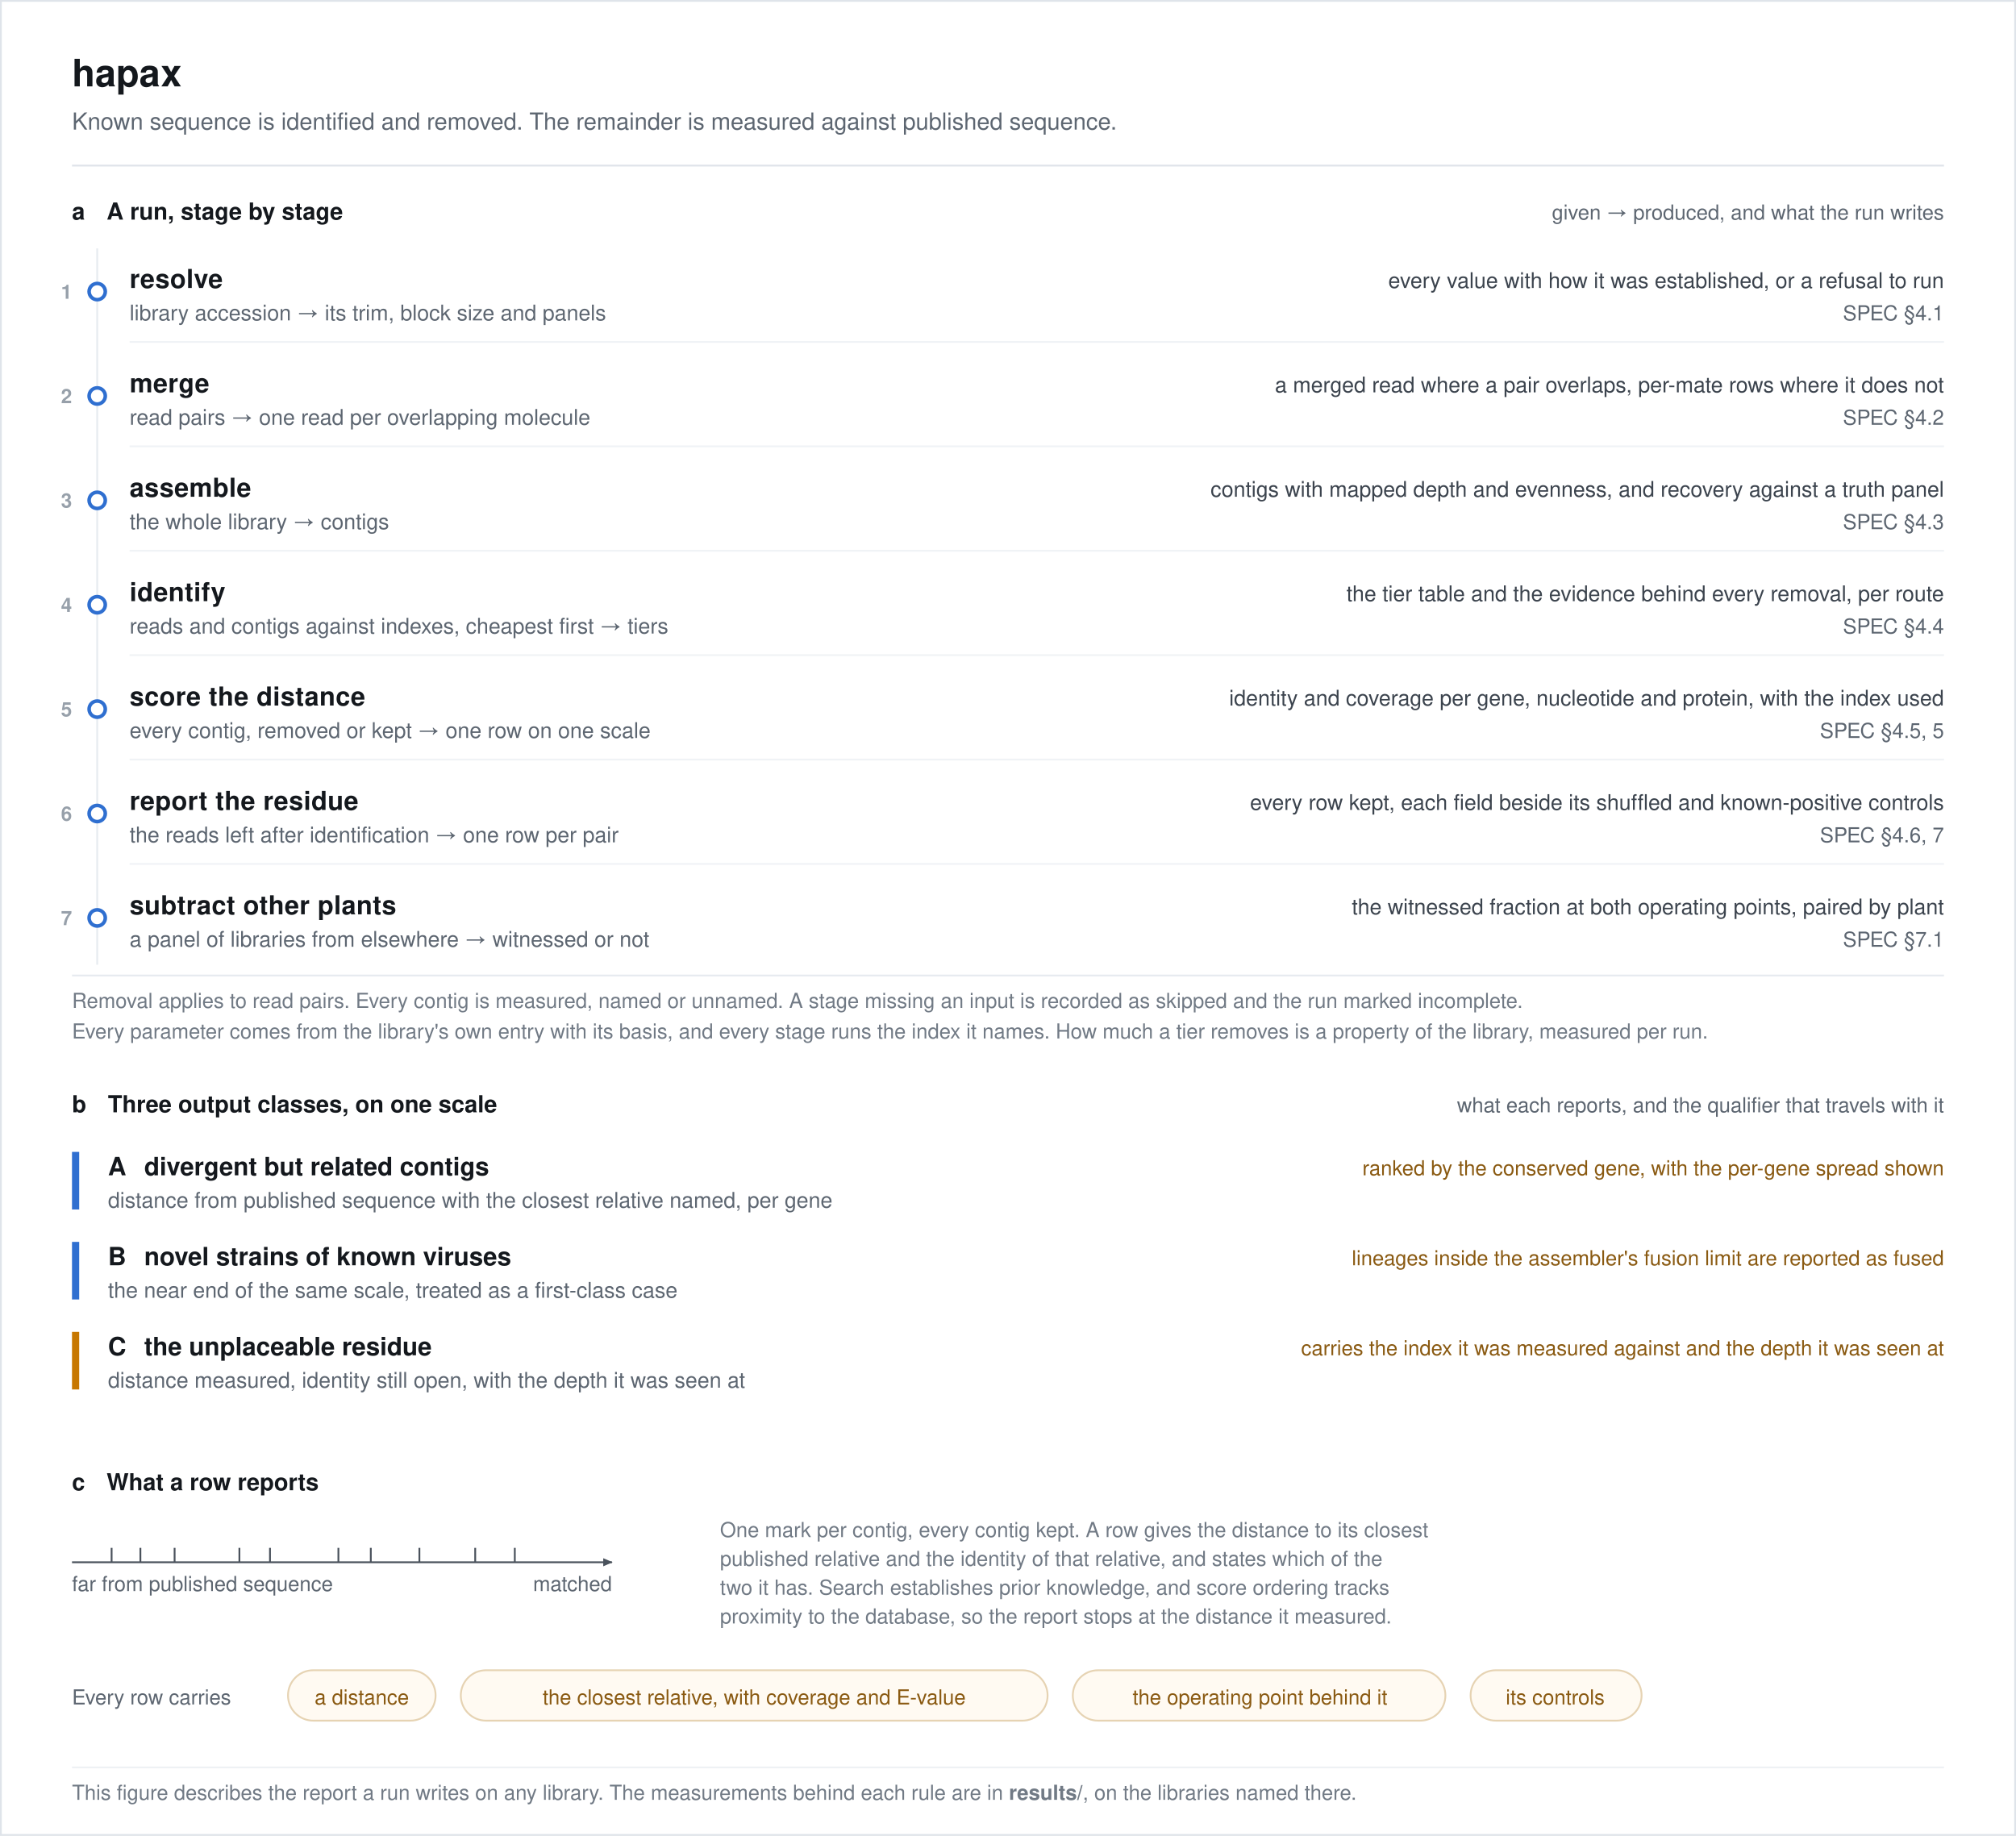
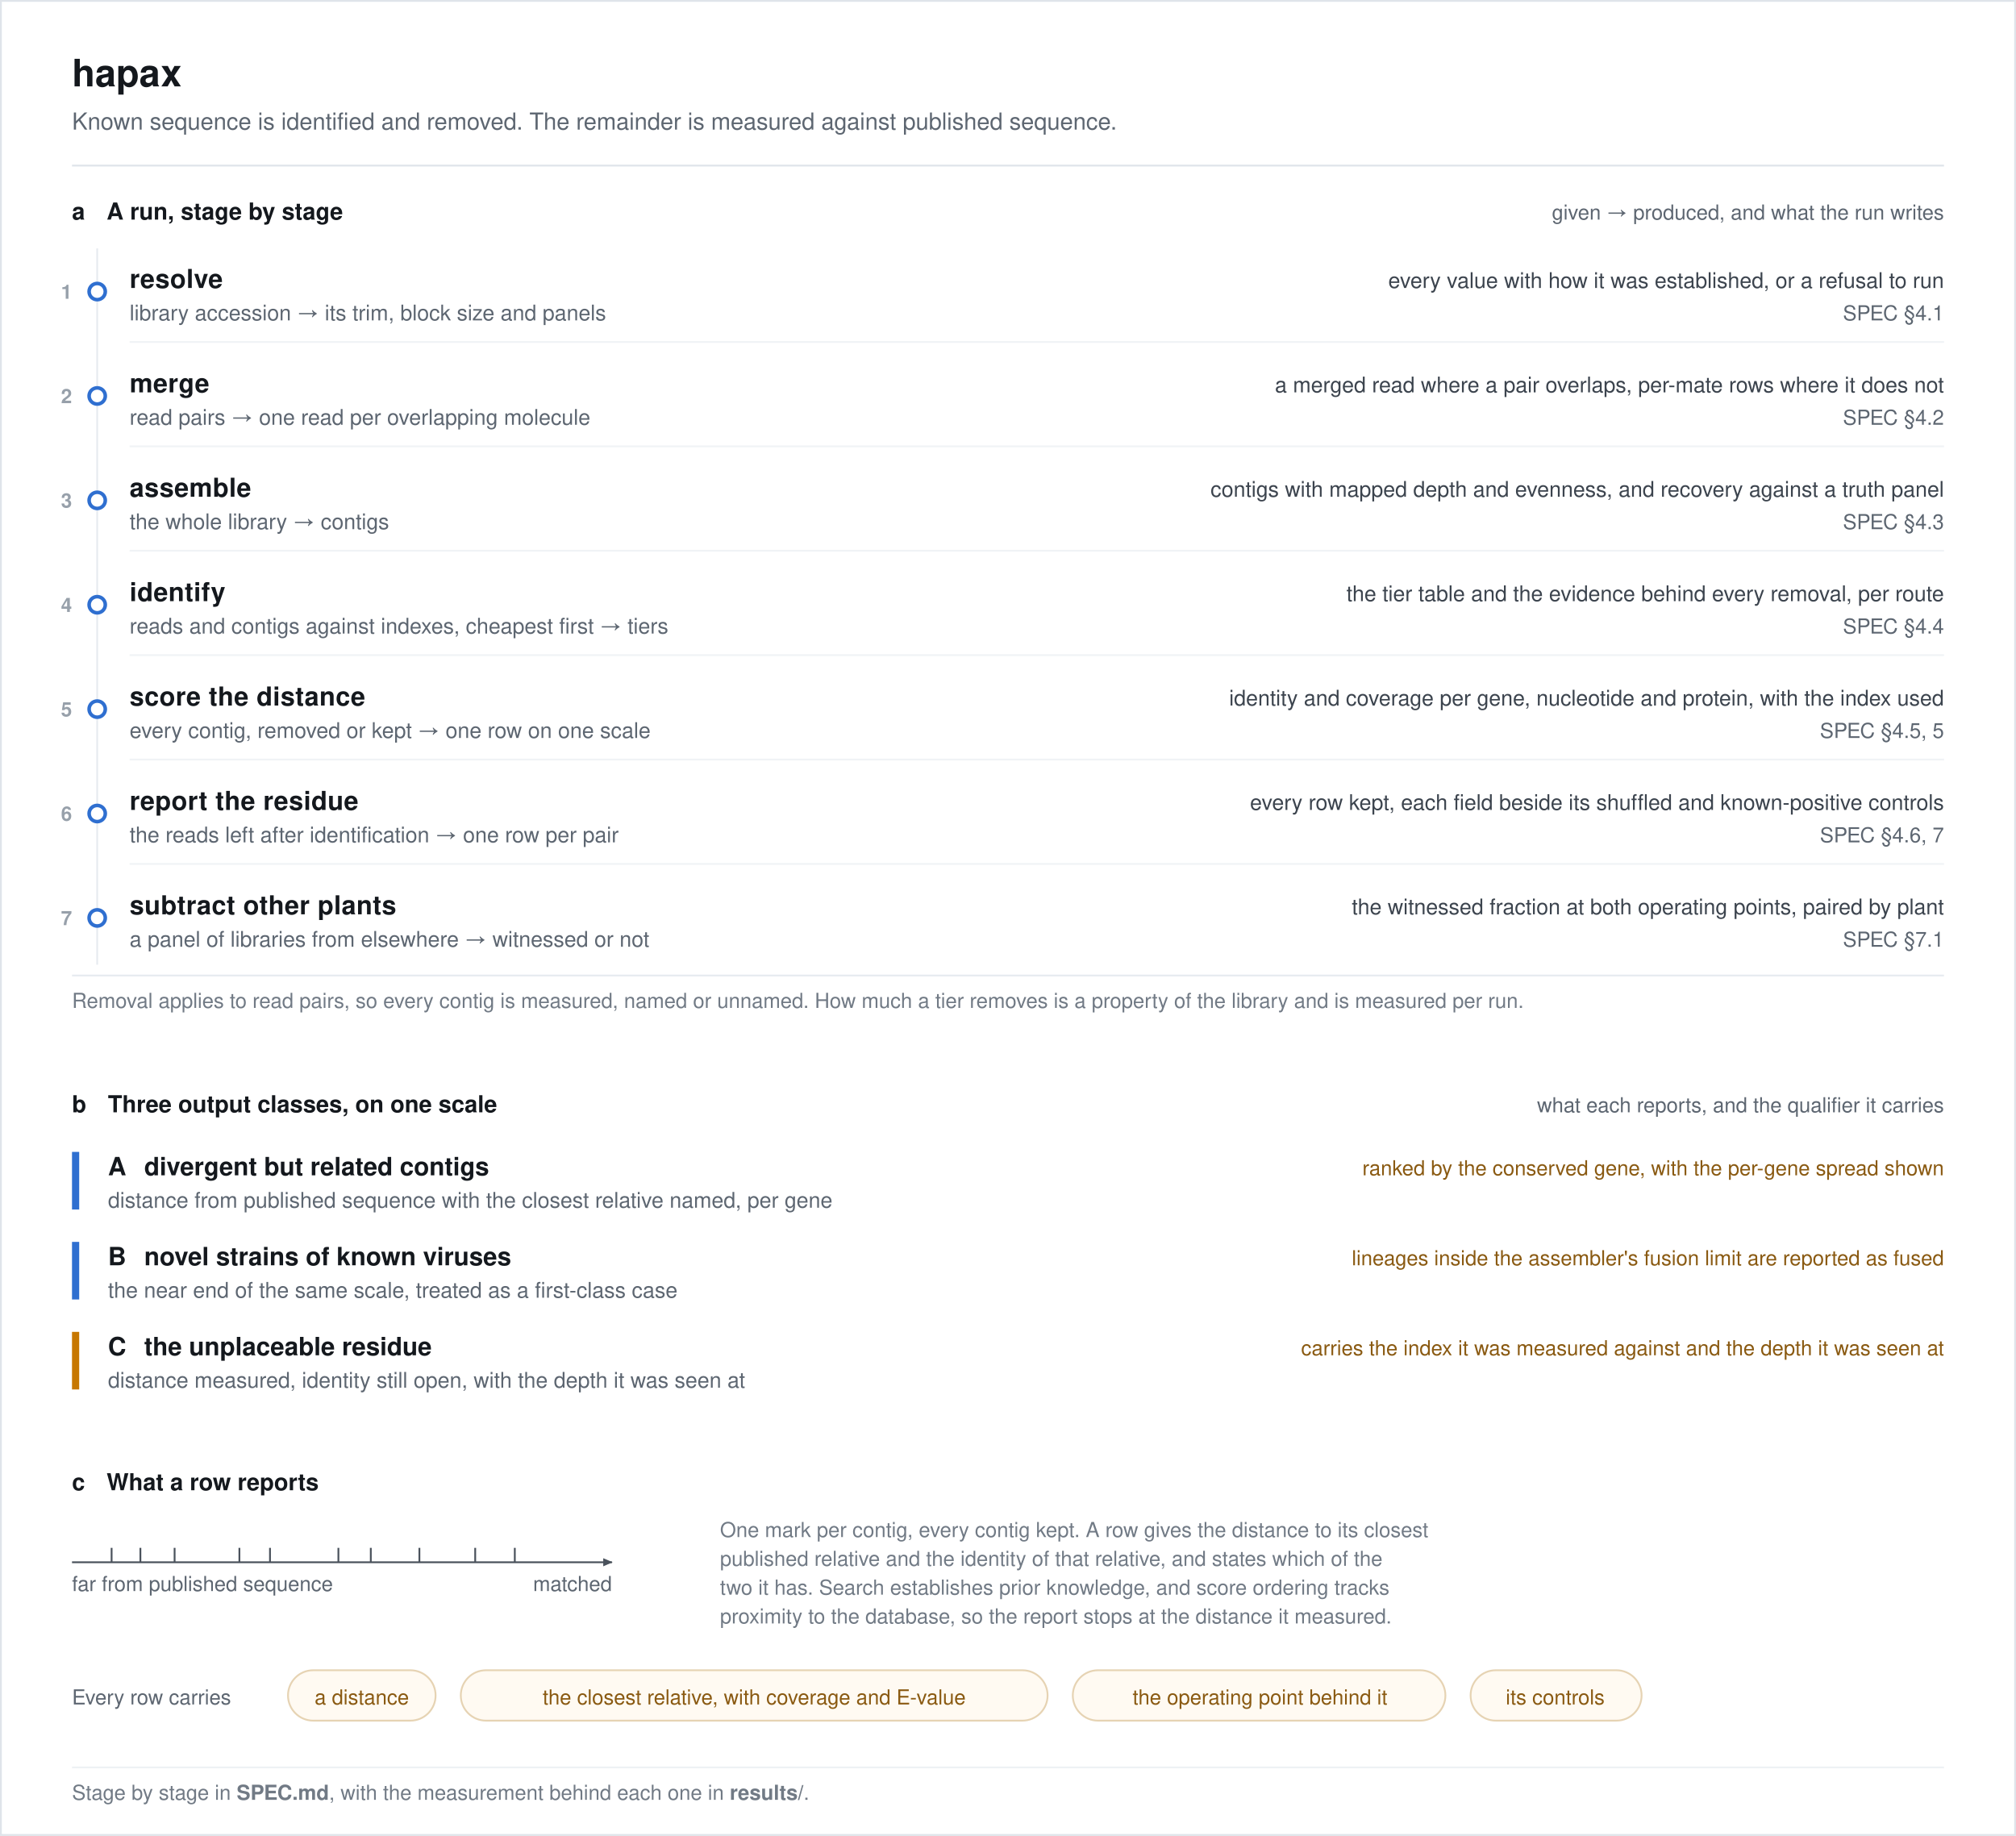
<svg xmlns="http://www.w3.org/2000/svg" viewBox="0 0 1120 1020" width="1120" height="1020" role="img" aria-labelledby="figtitle figdesc">
  <defs>
    <style>
      text { font-family: "Helvetica Neue", Helvetica, Arial, ui-sans-serif, system-ui, sans-serif; fill: #14181d; }
      .figh { font-size: 21px; font-weight: 700; }
      .figs { font-size: 13px; fill: #5d6671; }
      .pan  { font-size: 13px; font-weight: 700; }
      .pant { font-size: 13px; font-weight: 700; fill: #14181d; }
      .st   { font-size: 14.5px; font-weight: 700; letter-spacing: 0.2px; }
      .io   { font-size: 12px; fill: #5d6671; }
      .wr   { font-size: 12px; fill: #3c444e; }
      .ax   { font-size: 11.5px; fill: #5d6671; }
      .note { font-size: 11.5px; fill: #717a85; }
      .idx  { font-size: 11px; font-weight: 700; fill: #97a0aa; }
      .cls  { font-size: 14px; font-weight: 700; }
      .ref  { font-size: 11.5px; fill: #8a5a12; }
    </style>
    <marker id="arr" viewBox="0 0 8 8" refX="6.5" refY="4" markerWidth="6" markerHeight="6" orient="auto">
      <path d="M0 1 L7 4 L0 7 z" fill="#4a525c" />
    </marker>
  </defs>
  <rect x="0.5" y="0.5" width="1119" height="1019" fill="#ffffff" stroke="#dfe4ea" />
  <text class="figh" x="40" y="48">hapax</text>
  <text class="figs" x="40" y="72">Known sequence is identified and removed. The remainder is measured against published sequence.</text>
  <line x1="40" y1="92" x2="1080" y2="92" stroke="#dfe4ea" />
  <text class="pan" x="40" y="122">a<tspan class="pant" dx="12">A run, stage by stage</tspan>
  </text>
  <text class="ax" x="1080" y="122" text-anchor="end">given → produced, and what the run writes</text>
  <line x1="54" y1="138" x2="54" y2="536" stroke="#e7ebf0" />
  <g>
    <circle cx="54" cy="162" r="4.5" fill="#ffffff" stroke="#2f6fd0" stroke-width="2" />
    <text class="idx" x="40" y="166" text-anchor="end">1</text>
    <text class="st" x="72" y="160">resolve</text>
    <text class="io" x="72" y="178">library accession → its trim, block size and panels</text>
    <text class="wr" x="1080" y="160" text-anchor="end">every value with how it was established, or a refusal to run</text>
    <text class="ax" x="1080" y="178" text-anchor="end">SPEC §4.1</text>
    <line x1="72" y1="190" x2="1080" y2="190" stroke="#f0f3f6" />
    <circle cx="54" cy="220" r="4.5" fill="#ffffff" stroke="#2f6fd0" stroke-width="2" />
    <text class="idx" x="40" y="224" text-anchor="end">2</text>
    <text class="st" x="72" y="218">merge</text>
    <text class="io" x="72" y="236">read pairs → one read per overlapping molecule</text>
    <text class="wr" x="1080" y="218" text-anchor="end">a merged read where a pair overlaps, per-mate rows where it does not</text>
    <text class="ax" x="1080" y="236" text-anchor="end">SPEC §4.2</text>
    <line x1="72" y1="248" x2="1080" y2="248" stroke="#f0f3f6" />
    <circle cx="54" cy="278" r="4.5" fill="#ffffff" stroke="#2f6fd0" stroke-width="2" />
    <text class="idx" x="40" y="282" text-anchor="end">3</text>
    <text class="st" x="72" y="276">assemble</text>
    <text class="io" x="72" y="294">the whole library → contigs</text>
    <text class="wr" x="1080" y="276" text-anchor="end">contigs with mapped depth and evenness, and recovery against a truth panel</text>
    <text class="ax" x="1080" y="294" text-anchor="end">SPEC §4.3</text>
    <line x1="72" y1="306" x2="1080" y2="306" stroke="#f0f3f6" />
    <circle cx="54" cy="336" r="4.5" fill="#ffffff" stroke="#2f6fd0" stroke-width="2" />
    <text class="idx" x="40" y="340" text-anchor="end">4</text>
    <text class="st" x="72" y="334">identify</text>
    <text class="io" x="72" y="352">reads and contigs against indexes, cheapest first → tiers</text>
    <text class="wr" x="1080" y="334" text-anchor="end">the tier table and the evidence behind every removal, per route</text>
    <text class="ax" x="1080" y="352" text-anchor="end">SPEC §4.4</text>
    <line x1="72" y1="364" x2="1080" y2="364" stroke="#f0f3f6" />
    <circle cx="54" cy="394" r="4.5" fill="#ffffff" stroke="#2f6fd0" stroke-width="2" />
    <text class="idx" x="40" y="398" text-anchor="end">5</text>
    <text class="st" x="72" y="392">score the distance</text>
    <text class="io" x="72" y="410">every contig, removed or kept → one row on one scale</text>
    <text class="wr" x="1080" y="392" text-anchor="end">identity and coverage per gene, nucleotide and protein, with the index used</text>
    <text class="ax" x="1080" y="410" text-anchor="end">SPEC §4.5, 5</text>
    <line x1="72" y1="422" x2="1080" y2="422" stroke="#f0f3f6" />
    <circle cx="54" cy="452" r="4.5" fill="#ffffff" stroke="#2f6fd0" stroke-width="2" />
    <text class="idx" x="40" y="456" text-anchor="end">6</text>
    <text class="st" x="72" y="450">report the residue</text>
    <text class="io" x="72" y="468">the reads left after identification → one row per pair</text>
    <text class="wr" x="1080" y="450" text-anchor="end">every row kept, each field beside its shuffled and known-positive controls</text>
    <text class="ax" x="1080" y="468" text-anchor="end">SPEC §4.6, 7</text>
    <line x1="72" y1="480" x2="1080" y2="480" stroke="#f0f3f6" />
    <circle cx="54" cy="510" r="4.5" fill="#ffffff" stroke="#2f6fd0" stroke-width="2" />
    <text class="idx" x="40" y="514" text-anchor="end">7</text>
    <text class="st" x="72" y="508">subtract other plants</text>
    <text class="io" x="72" y="526">a panel of libraries from elsewhere → witnessed or not</text>
    <text class="wr" x="1080" y="508" text-anchor="end">the witnessed fraction at both operating points, paired by plant</text>
    <text class="ax" x="1080" y="526" text-anchor="end">SPEC §7.1</text>
  </g>
  <line x1="40" y1="542" x2="1080" y2="542" stroke="#e7ebf0" />
-   <text class="note" x="40" y="560">Removal applies to read pairs. Every contig is measured, named or unnamed. A stage missing an input is recorded as skipped and the run marked incomplete.</text>
-   <text class="note" x="40" y="577">Every parameter comes from the library's own entry with its basis, and every stage runs the index it names. How much a tier removes is a property of the library, measured per run.</text>
+   <text class="note" x="40" y="560">Removal applies to read pairs, so every contig is measured, named or unnamed. How much a tier removes is a property of the library and is measured per run.</text>
  <text class="pan" x="40" y="618">b<tspan class="pant" dx="12">Three output classes, on one scale</tspan>
  </text>
-   <text class="ax" x="1080" y="618" text-anchor="end">what each reports, and the qualifier that travels with it</text>
+   <text class="ax" x="1080" y="618" text-anchor="end">what each reports, and the qualifier it carries</text>
  <g>
    <rect x="40" y="640" width="4" height="32" fill="#2f6fd0" />
    <text class="cls" x="60" y="653" fill="#2f6fd0">A<tspan class="cls" dx="10" fill="#14181d">divergent but related contigs</tspan>
    </text>
    <text class="io" x="60" y="671">distance from published sequence with the closest relative named, per gene</text>
    <text class="ref" x="1080" y="653" text-anchor="end">ranked by the conserved gene, with the per-gene spread shown</text>
    <rect x="40" y="690" width="4" height="32" fill="#2f6fd0" />
    <text class="cls" x="60" y="703" fill="#2f6fd0">B<tspan class="cls" dx="10" fill="#14181d">novel strains of known viruses</tspan>
    </text>
    <text class="io" x="60" y="721">the near end of the same scale, treated as a first-class case</text>
    <text class="ref" x="1080" y="703" text-anchor="end">lineages inside the assembler's fusion limit are reported as fused</text>
    <rect x="40" y="740" width="4" height="32" fill="#c77700" />
    <text class="cls" x="60" y="753" fill="#c77700">C<tspan class="cls" dx="10" fill="#14181d">the unplaceable residue</tspan>
    </text>
    <text class="io" x="60" y="771">distance measured, identity still open, with the depth it was seen at</text>
    <text class="ref" x="1080" y="753" text-anchor="end">carries the index it was measured against and the depth it was seen at</text>
  </g>
  <text class="pan" x="40" y="828">c<tspan class="pant" dx="12">What a row reports</tspan>
  </text>
  <g transform="translate(40,868)">
    <line x1="0" y1="0" x2="300" y2="0" stroke="#4a525c" marker-end="url(#arr)" />
    <g stroke="#4a525c">
      <line x1="22" y1="-8" x2="22" y2="0" />
      <line x1="38" y1="-8" x2="38" y2="0" />
      <line x1="57" y1="-8" x2="57" y2="0" />
      <line x1="93" y1="-8" x2="93" y2="0" />
      <line x1="110" y1="-8" x2="110" y2="0" />
      <line x1="148" y1="-8" x2="148" y2="0" />
      <line x1="166" y1="-8" x2="166" y2="0" />
      <line x1="193" y1="-8" x2="193" y2="0" />
      <line x1="224" y1="-8" x2="224" y2="0" />
      <line x1="246" y1="-8" x2="246" y2="0" />
    </g>
    <text class="ax" x="0" y="16">far from published sequence</text>
    <text class="ax" x="300" y="16" text-anchor="end">matched</text>
    <text class="note" x="360" y="-14">One mark per contig, every contig kept. A row gives the distance to its closest</text>
    <text class="note" x="360" y="2">published relative and the identity of that relative, and states which of the</text>
    <text class="note" x="360" y="18">two it has. Search establishes prior knowledge, and score ordering tracks</text>
    <text class="note" x="360" y="34">proximity to the database, so the report stops at the distance it measured.</text>
  </g>
  <text class="ax" x="40" y="947">Every row carries</text>
  <rect x="160" y="928" width="82" height="28" rx="14" fill="#fffaf2" stroke="#e6d3b3" />
  <text class="ref" x="201" y="947" text-anchor="middle">a distance</text>
  <rect x="256" y="928" width="326" height="28" rx="14" fill="#fffaf2" stroke="#e6d3b3" />
  <text class="ref" x="419" y="947" text-anchor="middle">the closest relative, with coverage and E-value</text>
  <rect x="596" y="928" width="207" height="28" rx="14" fill="#fffaf2" stroke="#e6d3b3" />
  <text class="ref" x="700" y="947" text-anchor="middle">the operating point behind it</text>
  <rect x="817" y="928" width="95" height="28" rx="14" fill="#fffaf2" stroke="#e6d3b3" />
  <text class="ref" x="864" y="947" text-anchor="middle">its controls</text>
  <line x1="40" y1="982" x2="1080" y2="982" stroke="#eef1f4" />
-   <text class="note" x="40" y="1000">This figure describes the report a run writes on any library. The measurements behind each rule are in <tspan font-weight="700">results/</tspan>, on the libraries named there.</text>
+   <text class="note" x="40" y="1000">Stage by stage in <tspan font-weight="700">SPEC.md</tspan>, with the measurement behind each one in <tspan font-weight="700">results/</tspan>.</text>
</svg>
